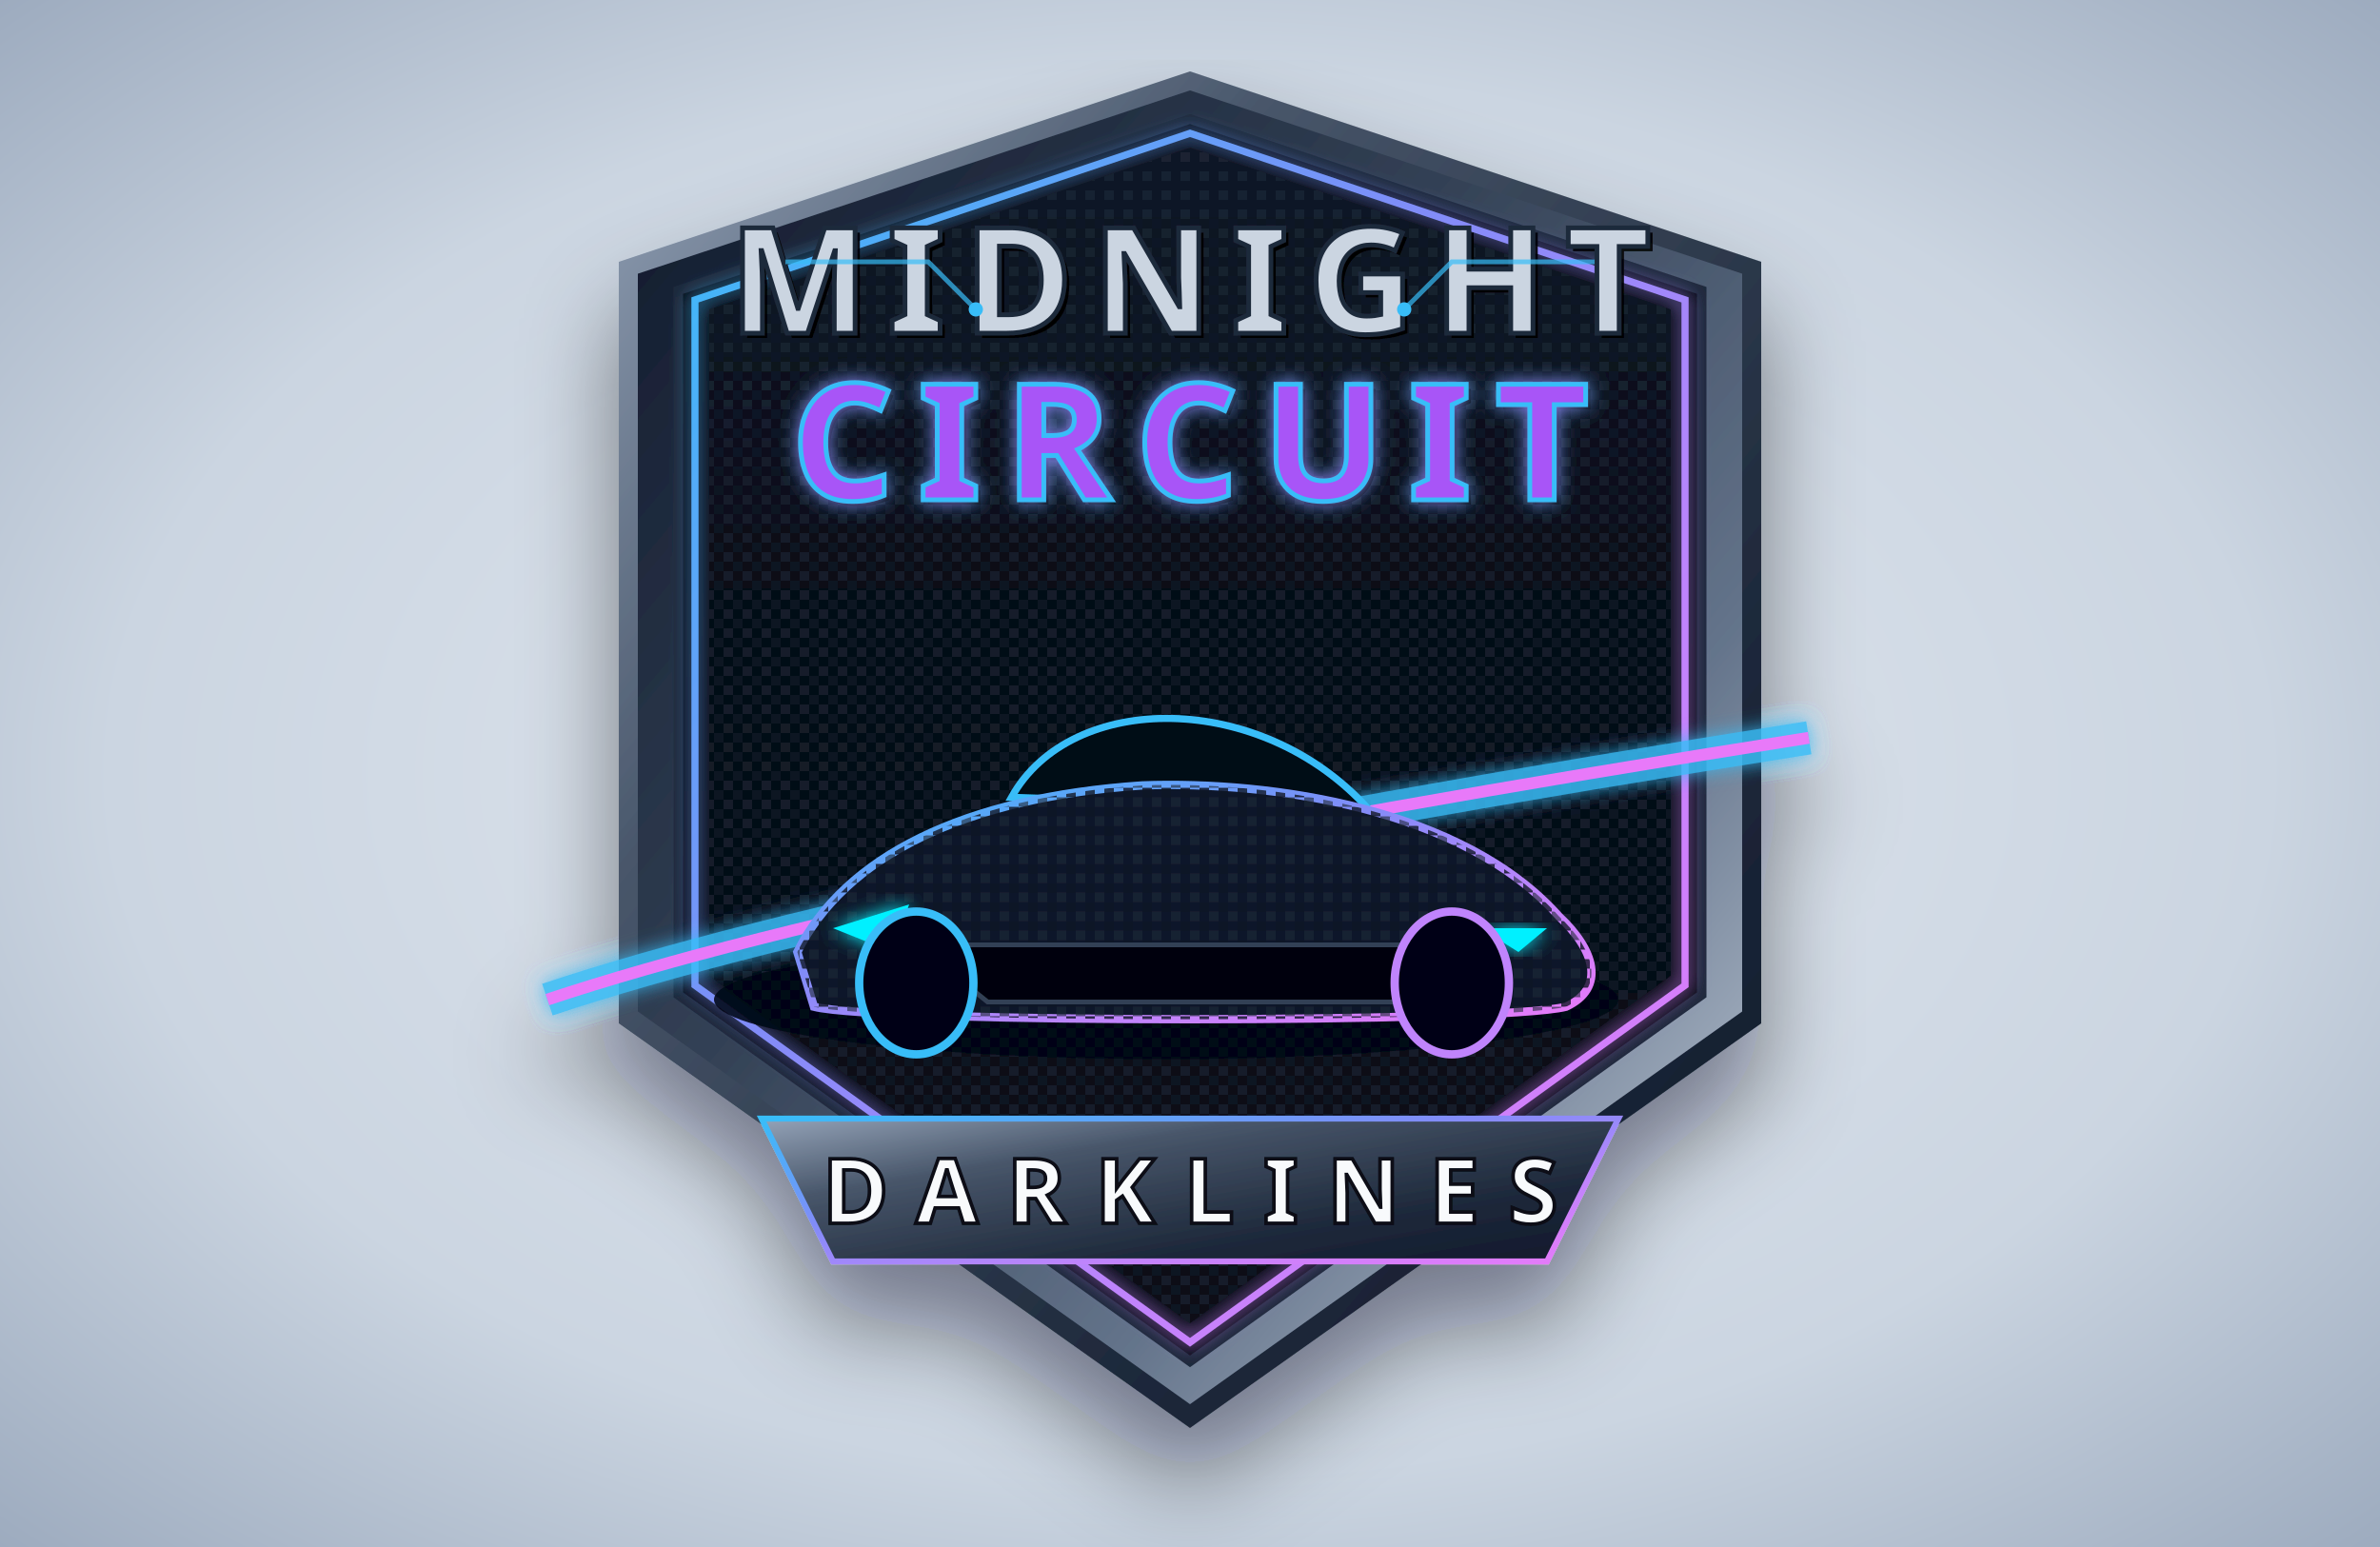
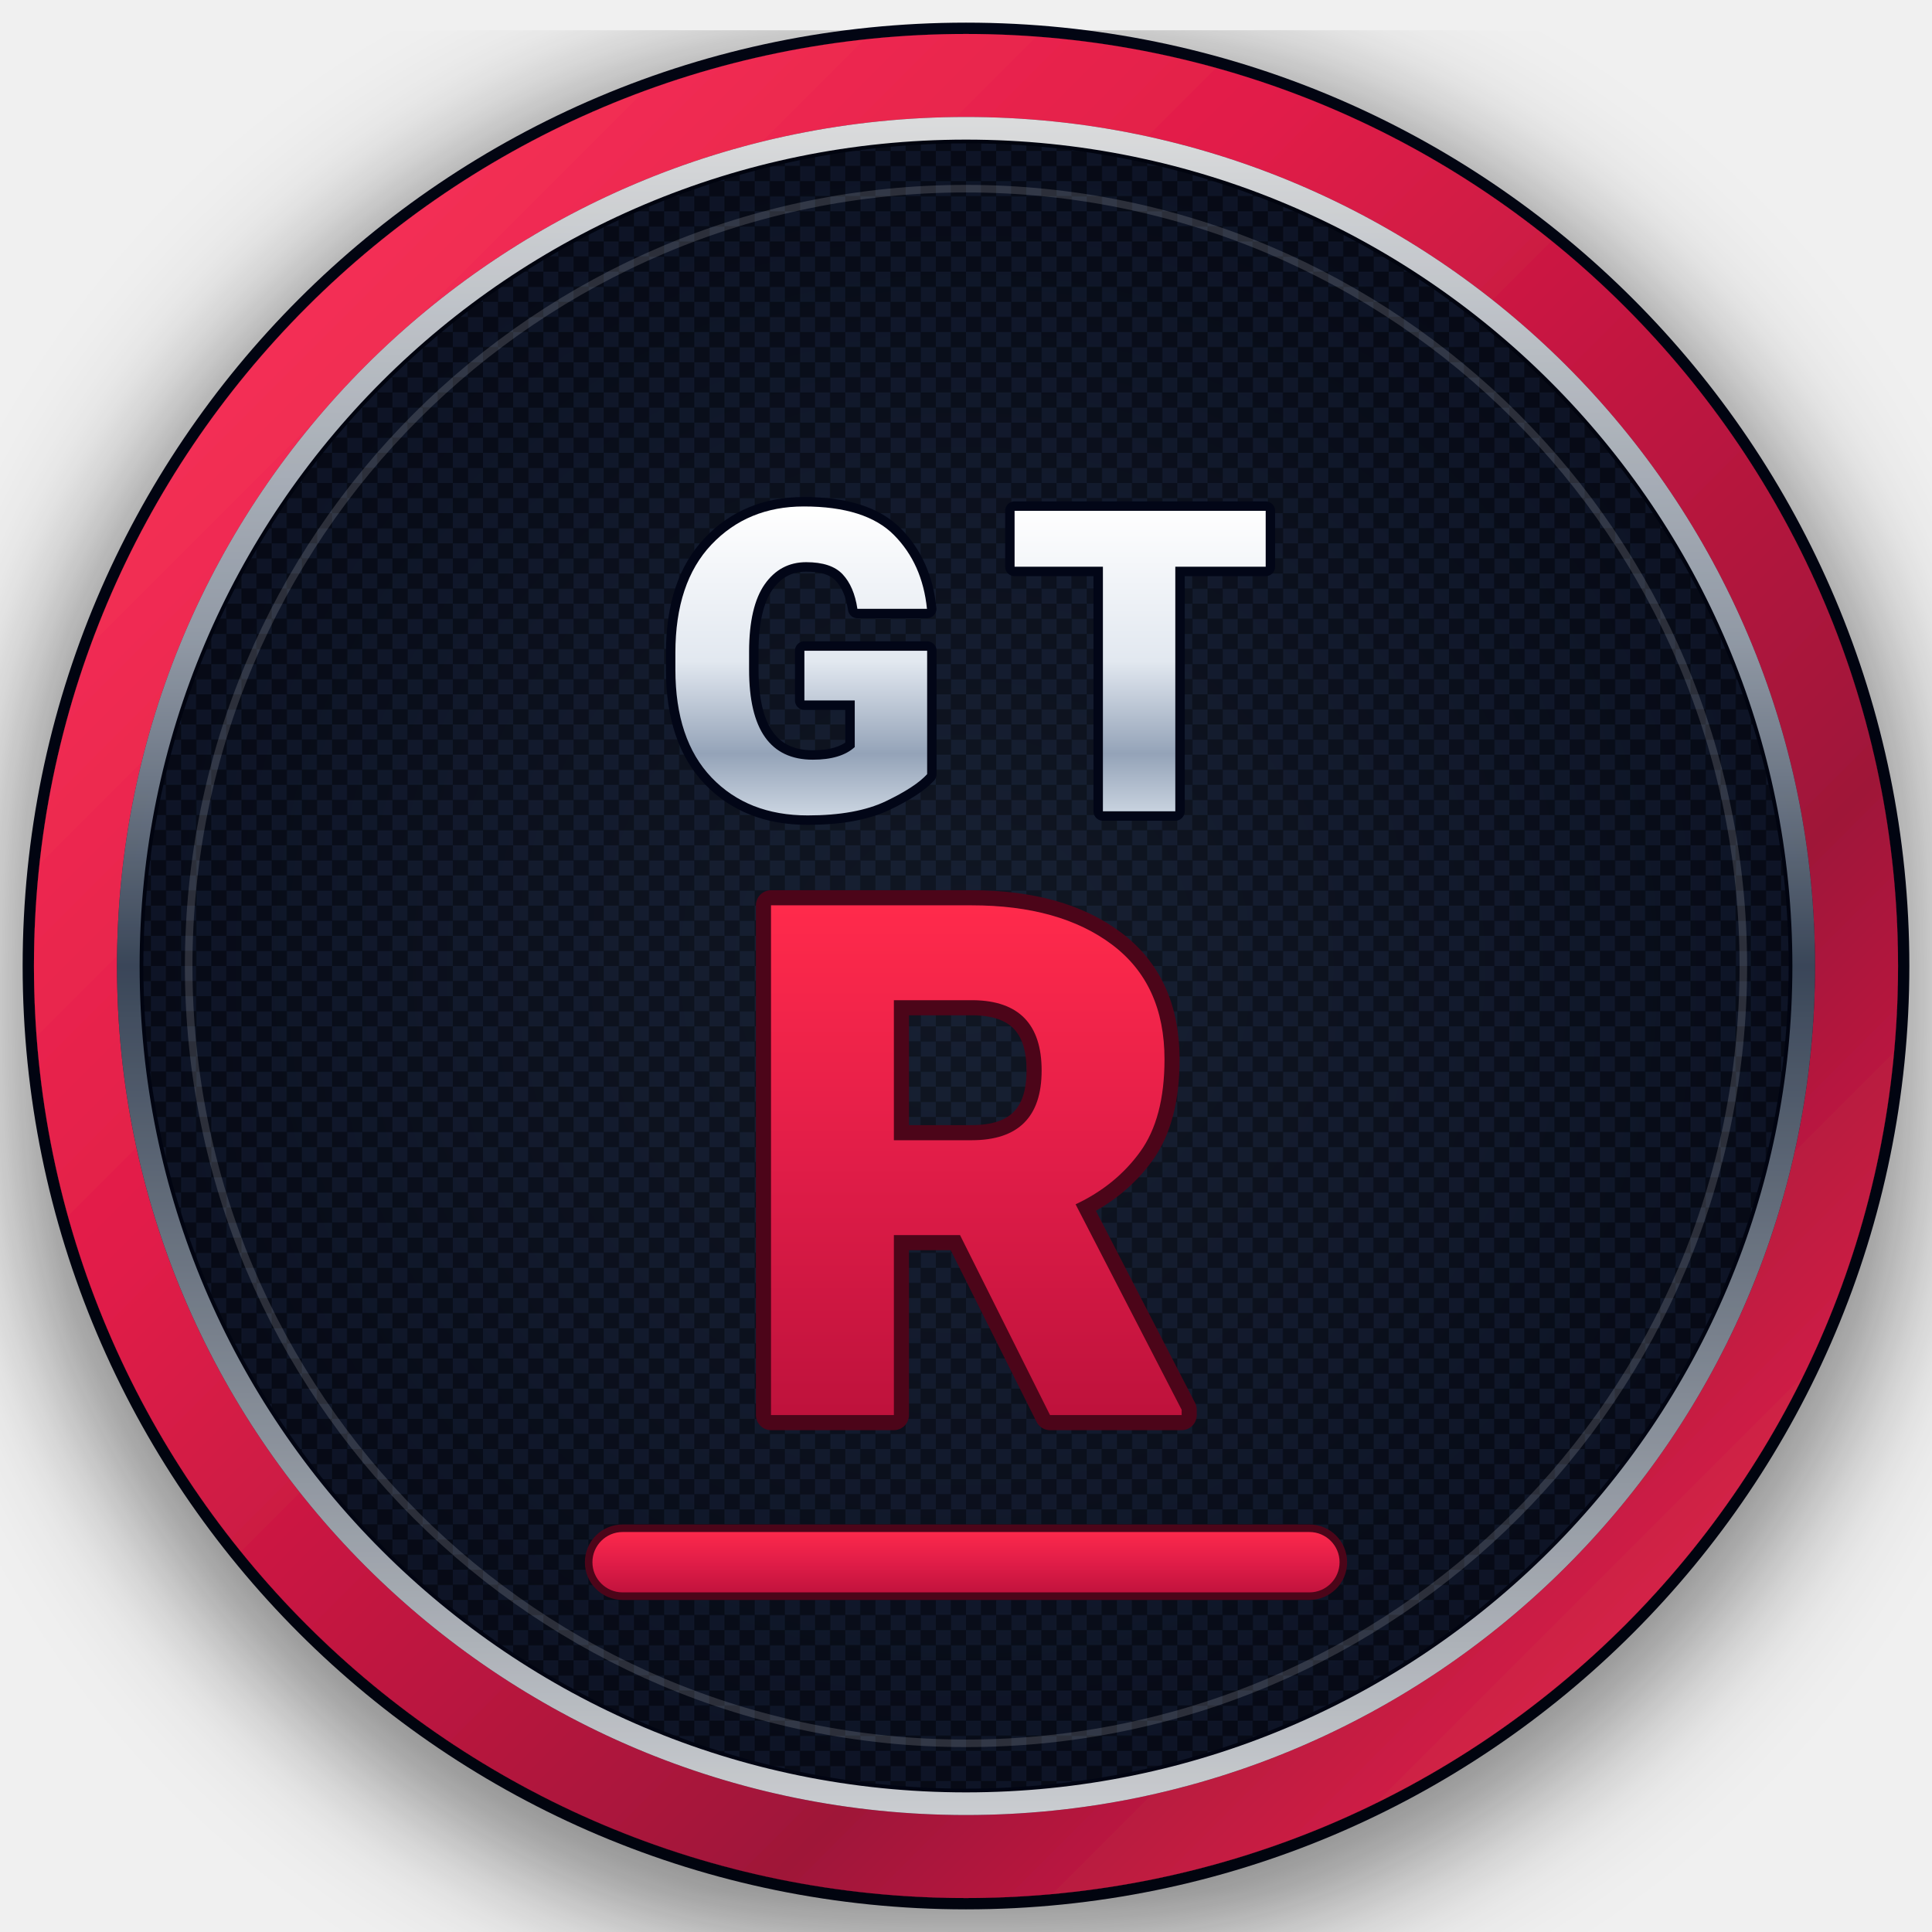
- <svg xmlns="http://www.w3.org/2000/svg" viewBox="0 0 1000 650" width="100%" height="100%">
+ <svg xmlns="http://www.w3.org/2000/svg" viewBox="0 0 512 512" width="512" height="512">
  <defs>
-     <radialGradient id="studioBg" cx="50%" cy="50%" r="75%">
-       <stop offset="0%" stop-color="#e2e8f0" />
-       <stop offset="60%" stop-color="#cbd5e1" />
-       <stop offset="100%" stop-color="#94a3b8" />
+     <linearGradient id="ringGrad" x1="0%" y1="0%" x2="100%" y2="100%">
+       <stop offset="0%" stop-color="#ff3b5c" />
+       <stop offset="35%" stop-color="#e11d48" />
+       <stop offset="70%" stop-color="#9f1239" />
+       <stop offset="100%" stop-color="#ff2e51" />
+     </linearGradient>
+     <linearGradient id="chromeGrad" x1="0%" y1="0%" x2="0%" y2="100%">
+       <stop offset="0%" stop-color="#ffffff" stop-opacity="0.95" />
+       <stop offset="30%" stop-color="#cbd5e1" stop-opacity="0.8" />
+       <stop offset="50%" stop-color="#475569" stop-opacity="0.9" />
+       <stop offset="100%" stop-color="#f8fafc" stop-opacity="0.9" />
+     </linearGradient>
+     <radialGradient id="dialBg" cx="50%" cy="50%" r="50%">
+       <stop offset="0%" stop-color="#1e293b" />
+       <stop offset="60%" stop-color="#0f172a" />
+       <stop offset="100%" stop-color="#020617" />
    </radialGradient>
-     <linearGradient id="metalTopLeft" x1="0%" y1="0%" x2="100%" y2="100%">
-       <stop offset="0%" stop-color="#94a3b8" />
-       <stop offset="30%" stop-color="#475569" />
-       <stop offset="70%" stop-color="#1e293b" />
-       <stop offset="100%" stop-color="#0f172a" />
-     </linearGradient>
-     <linearGradient id="metalBottomRight" x1="0%" y1="0%" x2="100%" y2="100%">
-       <stop offset="0%" stop-color="#0f172a" />
-       <stop offset="40%" stop-color="#334155" />
-       <stop offset="70%" stop-color="#64748b" />
+     <linearGradient id="silverGrad" x1="0%" y1="0%" x2="0%" y2="100%">
+       <stop offset="0%" stop-color="#ffffff" />
+       <stop offset="50%" stop-color="#e2e8f0" />
+       <stop offset="80%" stop-color="#94a3b8" />
      <stop offset="100%" stop-color="#cbd5e1" />
    </linearGradient>
-     <linearGradient id="carbonBase" x1="0%" y1="0%" x2="0%" y2="100%">
-       <stop offset="0%" stop-color="#111827" />
-       <stop offset="50%" stop-color="#030712" />
-       <stop offset="100%" stop-color="#0b0f19" />
+     <linearGradient id="redGrad" x1="0%" y1="0%" x2="0%" y2="100%">
+       <stop offset="0%" stop-color="#ff2a4b" />
+       <stop offset="50%" stop-color="#e11d48" />
+       <stop offset="100%" stop-color="#be123c" />
    </linearGradient>
-     <pattern id="carbonMesh" width="8" height="8" patternUnits="userSpaceOnUse">
-       <rect width="4" height="4" fill="#1f2937" opacity="0.6" />
-       <rect x="4" y="4" width="4" height="4" fill="#111827" opacity="0.8" />
+     <pattern id="carbonPattern" width="8" height="8" patternUnits="userSpaceOnUse">
+       <rect width="8" height="8" fill="#0b0f19" />
+       <path d="M0 0h4v4H0zM4 4h4v4H4z" fill="#141c2e" />
+       <path d="M0 4h4v4H0zM4 0h4v4H4z" fill="#090d15" />
    </pattern>
-     <linearGradient id="neonTrim" x1="0%" y1="0%" x2="100%" y2="100%">
-       <stop offset="0%" stop-color="#38bdf8" />
-       <stop offset="40%" stop-color="#818cf8" />
-       <stop offset="70%" stop-color="#c084fc" />
-       <stop offset="100%" stop-color="#e879f9" />
-     </linearGradient>
-     <filter id="emblemShadow" x="-20%" y="-20%" width="140%" height="140%">
-       <feDropShadow dx="0" dy="25" stdDeviation="20" flood-color="#020617" flood-opacity="0.45" />
-     </filter>
-     <filter id="cyanGlow" x="-20%" y="-20%" width="140%" height="140%">
-       <feGaussianBlur stdDeviation="4" result="blur" />
-       <feMerge>
-         <feMergeNode in="blur" />
-         <feMergeNode in="SourceGraphic" />
-       </feMerge>
+     <filter id="badgeGlow" x="-20%" y="-20%" width="140%" height="140%">
+       <feDropShadow dx="0" dy="4" stdDeviation="12" flood-color="#e11d48" flood-opacity="0.5" />
+       <feDropShadow dx="0" dy="8" stdDeviation="20" flood-color="#000000" flood-opacity="0.9" />
    </filter>
  </defs>
-   <rect width="1000" height="650" fill="url(#studioBg)" />
-   <g filter="url(#emblemShadow)">
-     <polygon points="500,30 740,110 740,430 500,600 260,430 260,110" fill="url(#metalTopLeft)" />
-     <polygon points="500,38 732,115 732,425 500,590 268,425 268,115" fill="url(#metalBottomRight)" />
-     <polygon points="500,50 715,122 715,418 500,572 285,418 285,122" fill="#090d16" stroke="#1e293b" stroke-width="4" />
-     <polygon points="500,56 708,126 708,414 500,564 292,414 292,126" fill="none" stroke="url(#neonTrim)" stroke-width="3" filter="url(#cyanGlow)" />
-     <polygon points="500,62 702,130 702,410 500,556 298,410 298,130" fill="url(#carbonBase)" />
-     <polygon points="500,62 702,130 702,410 500,556 298,410 298,130" fill="url(#carbonMesh)" />
-     <g text-anchor="middle" font-family="'Impact', 'Arial Black', sans-serif">
-       <text x="502" y="142" font-size="62" font-weight="900" letter-spacing="8" fill="#000000" opacity="0.9">MIDNIGHT</text>
-       <text x="500" y="140" font-size="62" font-weight="900" letter-spacing="8" fill="#cbd5e1" stroke="#1e293b" stroke-width="2">MIDNIGHT</text>
-       <text x="502" y="212" font-size="68" font-weight="900" letter-spacing="10" fill="#000000" opacity="0.9">CIRCUIT</text>
-       <text x="500" y="210" font-size="68" font-weight="900" letter-spacing="10" fill="#a855f7" stroke="#38bdf8" stroke-width="2" filter="url(#cyanGlow)">CIRCUIT</text>
-     </g>
-     <path d="M 330 110 L 390 110 L 410 130" fill="none" stroke="#38bdf8" stroke-width="2" opacity="0.7" />
-     <circle cx="410" cy="130" r="3" fill="#38bdf8" />
-     <path d="M 670 110 L 610 110 L 590 130" fill="none" stroke="#38bdf8" stroke-width="2" opacity="0.7" />
-     <circle cx="590" cy="130" r="3" fill="#38bdf8" />
-     <path d="M 230 420 Q 380 370 760 310" fill="none" stroke="#38bdf8" stroke-width="14" opacity="0.85" filter="url(#cyanGlow)" />
-     <path d="M 230 420 Q 380 370 760 310" fill="none" stroke="#e879f9" stroke-width="5" />
-     <g transform="translate(500, 375)">
-       <ellipse cx="-10" cy="45" rx="190" ry="25" fill="#020617" opacity="0.9" />
-       <path d="M -75 -40 C -50 -85 30 -85 75 -35 Z" fill="#030712" stroke="#38bdf8" stroke-width="3" />
-       <path d="M -165 25 C -145 -15 -95 -40 -20 -45 C 35 -47 115 -35 155 10 C 170 24 175 40 158 48 C 130 55 -130 55 -158 48 Z" fill="#0f172a" stroke="url(#neonTrim)" stroke-width="3.5" />
-       <path d="M -165 25 C -145 -15 -95 -40 -20 -45 C 35 -47 115 -35 155 10 C 170 24 175 40 158 48 C 130 55 -130 55 -158 48 Z" fill="url(#carbonMesh)" />
-       <polygon points="-150,15 -118,5 -125,25" fill="#00f0ff" filter="url(#cyanGlow)" />
-       <polygon points="122,15 150,15 138,25" fill="#00f0ff" filter="url(#cyanGlow)" />
-       <polygon points="-115,22 115,22 85,46 -85,46" fill="#020408" stroke="#334155" stroke-width="2" />
-       <ellipse cx="-115" cy="38" rx="24" ry="30" fill="#020617" stroke="#38bdf8" stroke-width="3.5" />
-       <ellipse cx="110" cy="38" rx="24" ry="30" fill="#020617" stroke="#c084fc" stroke-width="3.5" />
-     </g>
-     <polygon points="320,470 680,470 650,530 350,530" fill="url(#metalTopLeft)" stroke="url(#neonTrim)" stroke-width="2.5" />
-     <text x="500" y="514" text-anchor="middle" font-family="'Impact', 'Arial Black', sans-serif" font-size="38" font-weight="900" letter-spacing="12" fill="#f8fafc" stroke="#090d16" stroke-width="1.5">
-       DARKLINES
-     </text>
+   <circle cx="256" cy="256" r="250" fill="#020617" />
+   <circle cx="256" cy="256" r="236" fill="none" stroke="url(#ringGrad)" stroke-width="22" filter="url(#badgeGlow)" />
+   <circle cx="256" cy="256" r="222" fill="none" stroke="url(#chromeGrad)" stroke-width="6" opacity="0.9" />
+   <circle cx="256" cy="256" r="218" fill="url(#dialBg)" />
+   <circle cx="256" cy="256" r="218" fill="url(#carbonPattern)" opacity="0.65" />
+   <circle cx="256" cy="256" r="206" fill="none" stroke="#ffffff" stroke-opacity="0.15" stroke-width="2" />
+   <g fill="url(#silverGrad)">
+     <text x="256" y="215" font-family="-apple-system, BlinkMacSystemFont, 'SF Pro Display', 'Segoe UI', Roboto, Helvetica, Arial, sans-serif" font-size="112" font-weight="900" text-anchor="middle" letter-spacing="16" style="paint-order: stroke fill; stroke: #020617; stroke-width: 5px; stroke-linejoin: round;">GT</text>
+   </g>
+   <g fill="url(#redGrad)">
+     <text x="256" y="375" font-family="-apple-system, BlinkMacSystemFont, 'SF Pro Display', 'Segoe UI', Roboto, Helvetica, Arial, sans-serif" font-size="190" font-weight="900" text-anchor="middle" style="paint-order: stroke fill; stroke: #4c0519; stroke-width: 8px; stroke-linejoin: round;">R</text>
+     <rect x="156" y="405" width="200" height="18" rx="9" fill="url(#redGrad)" stroke="#4c0519" stroke-width="2" />
  </g>
</svg>
